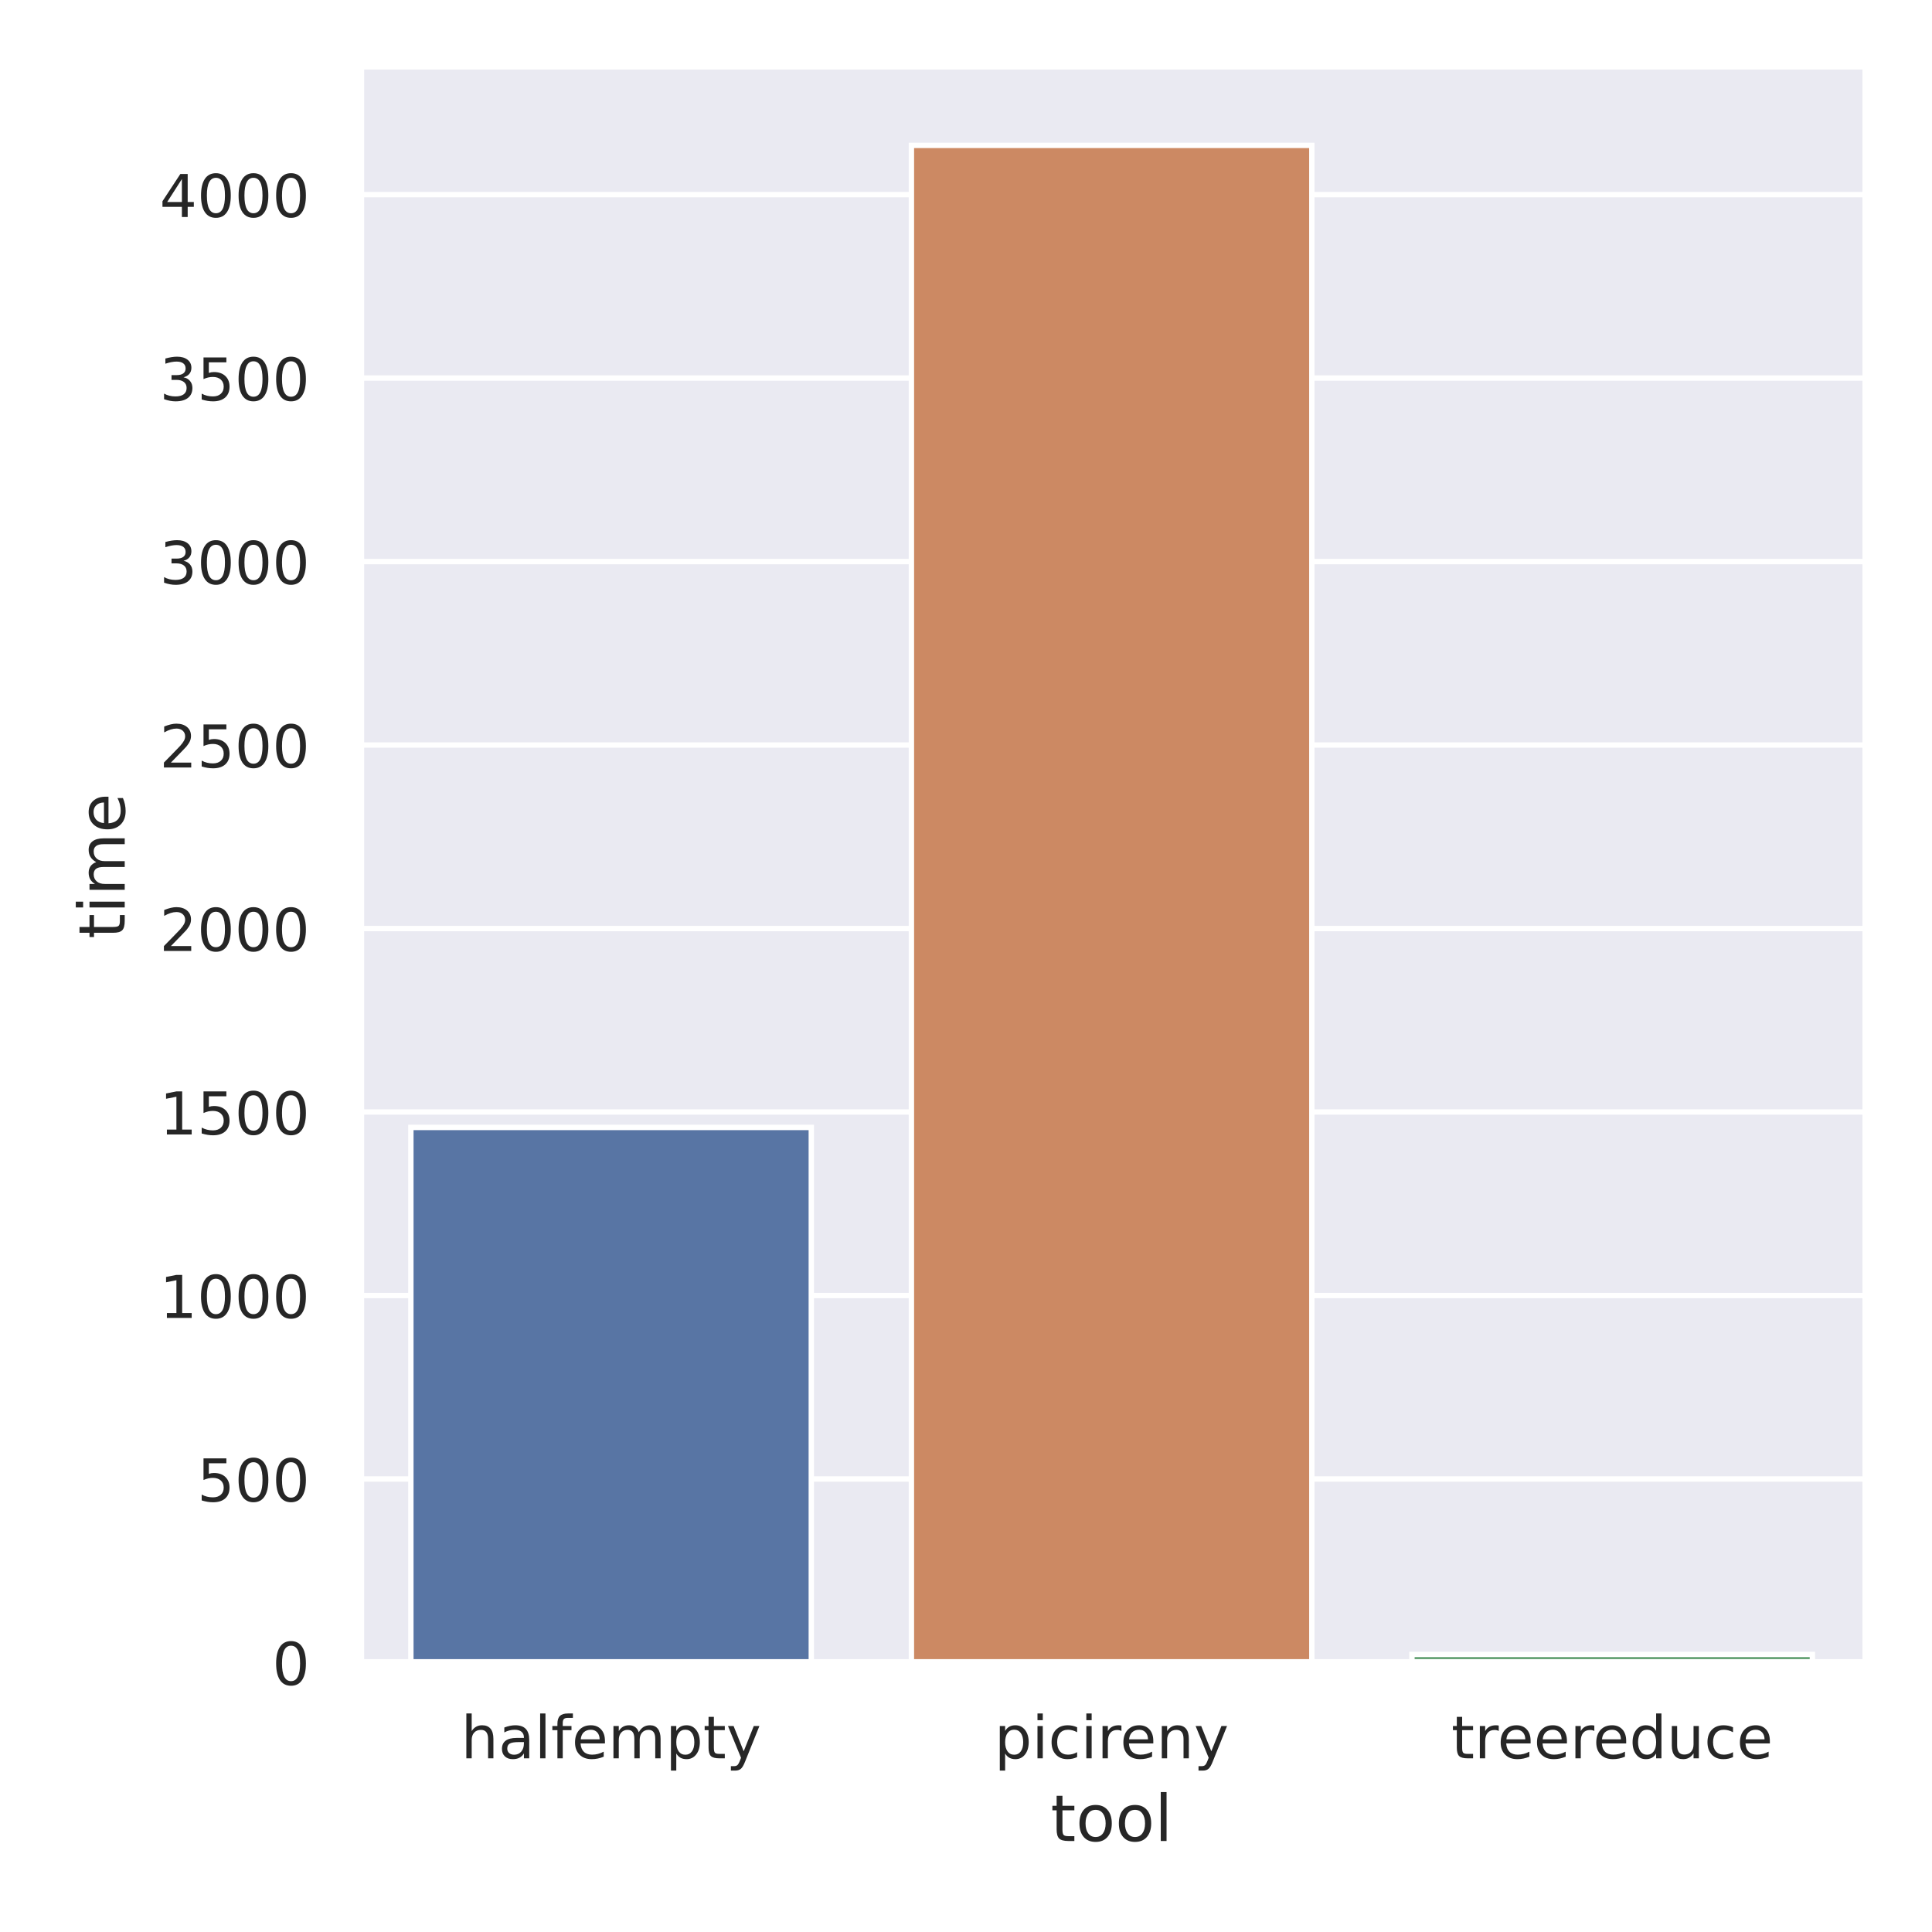
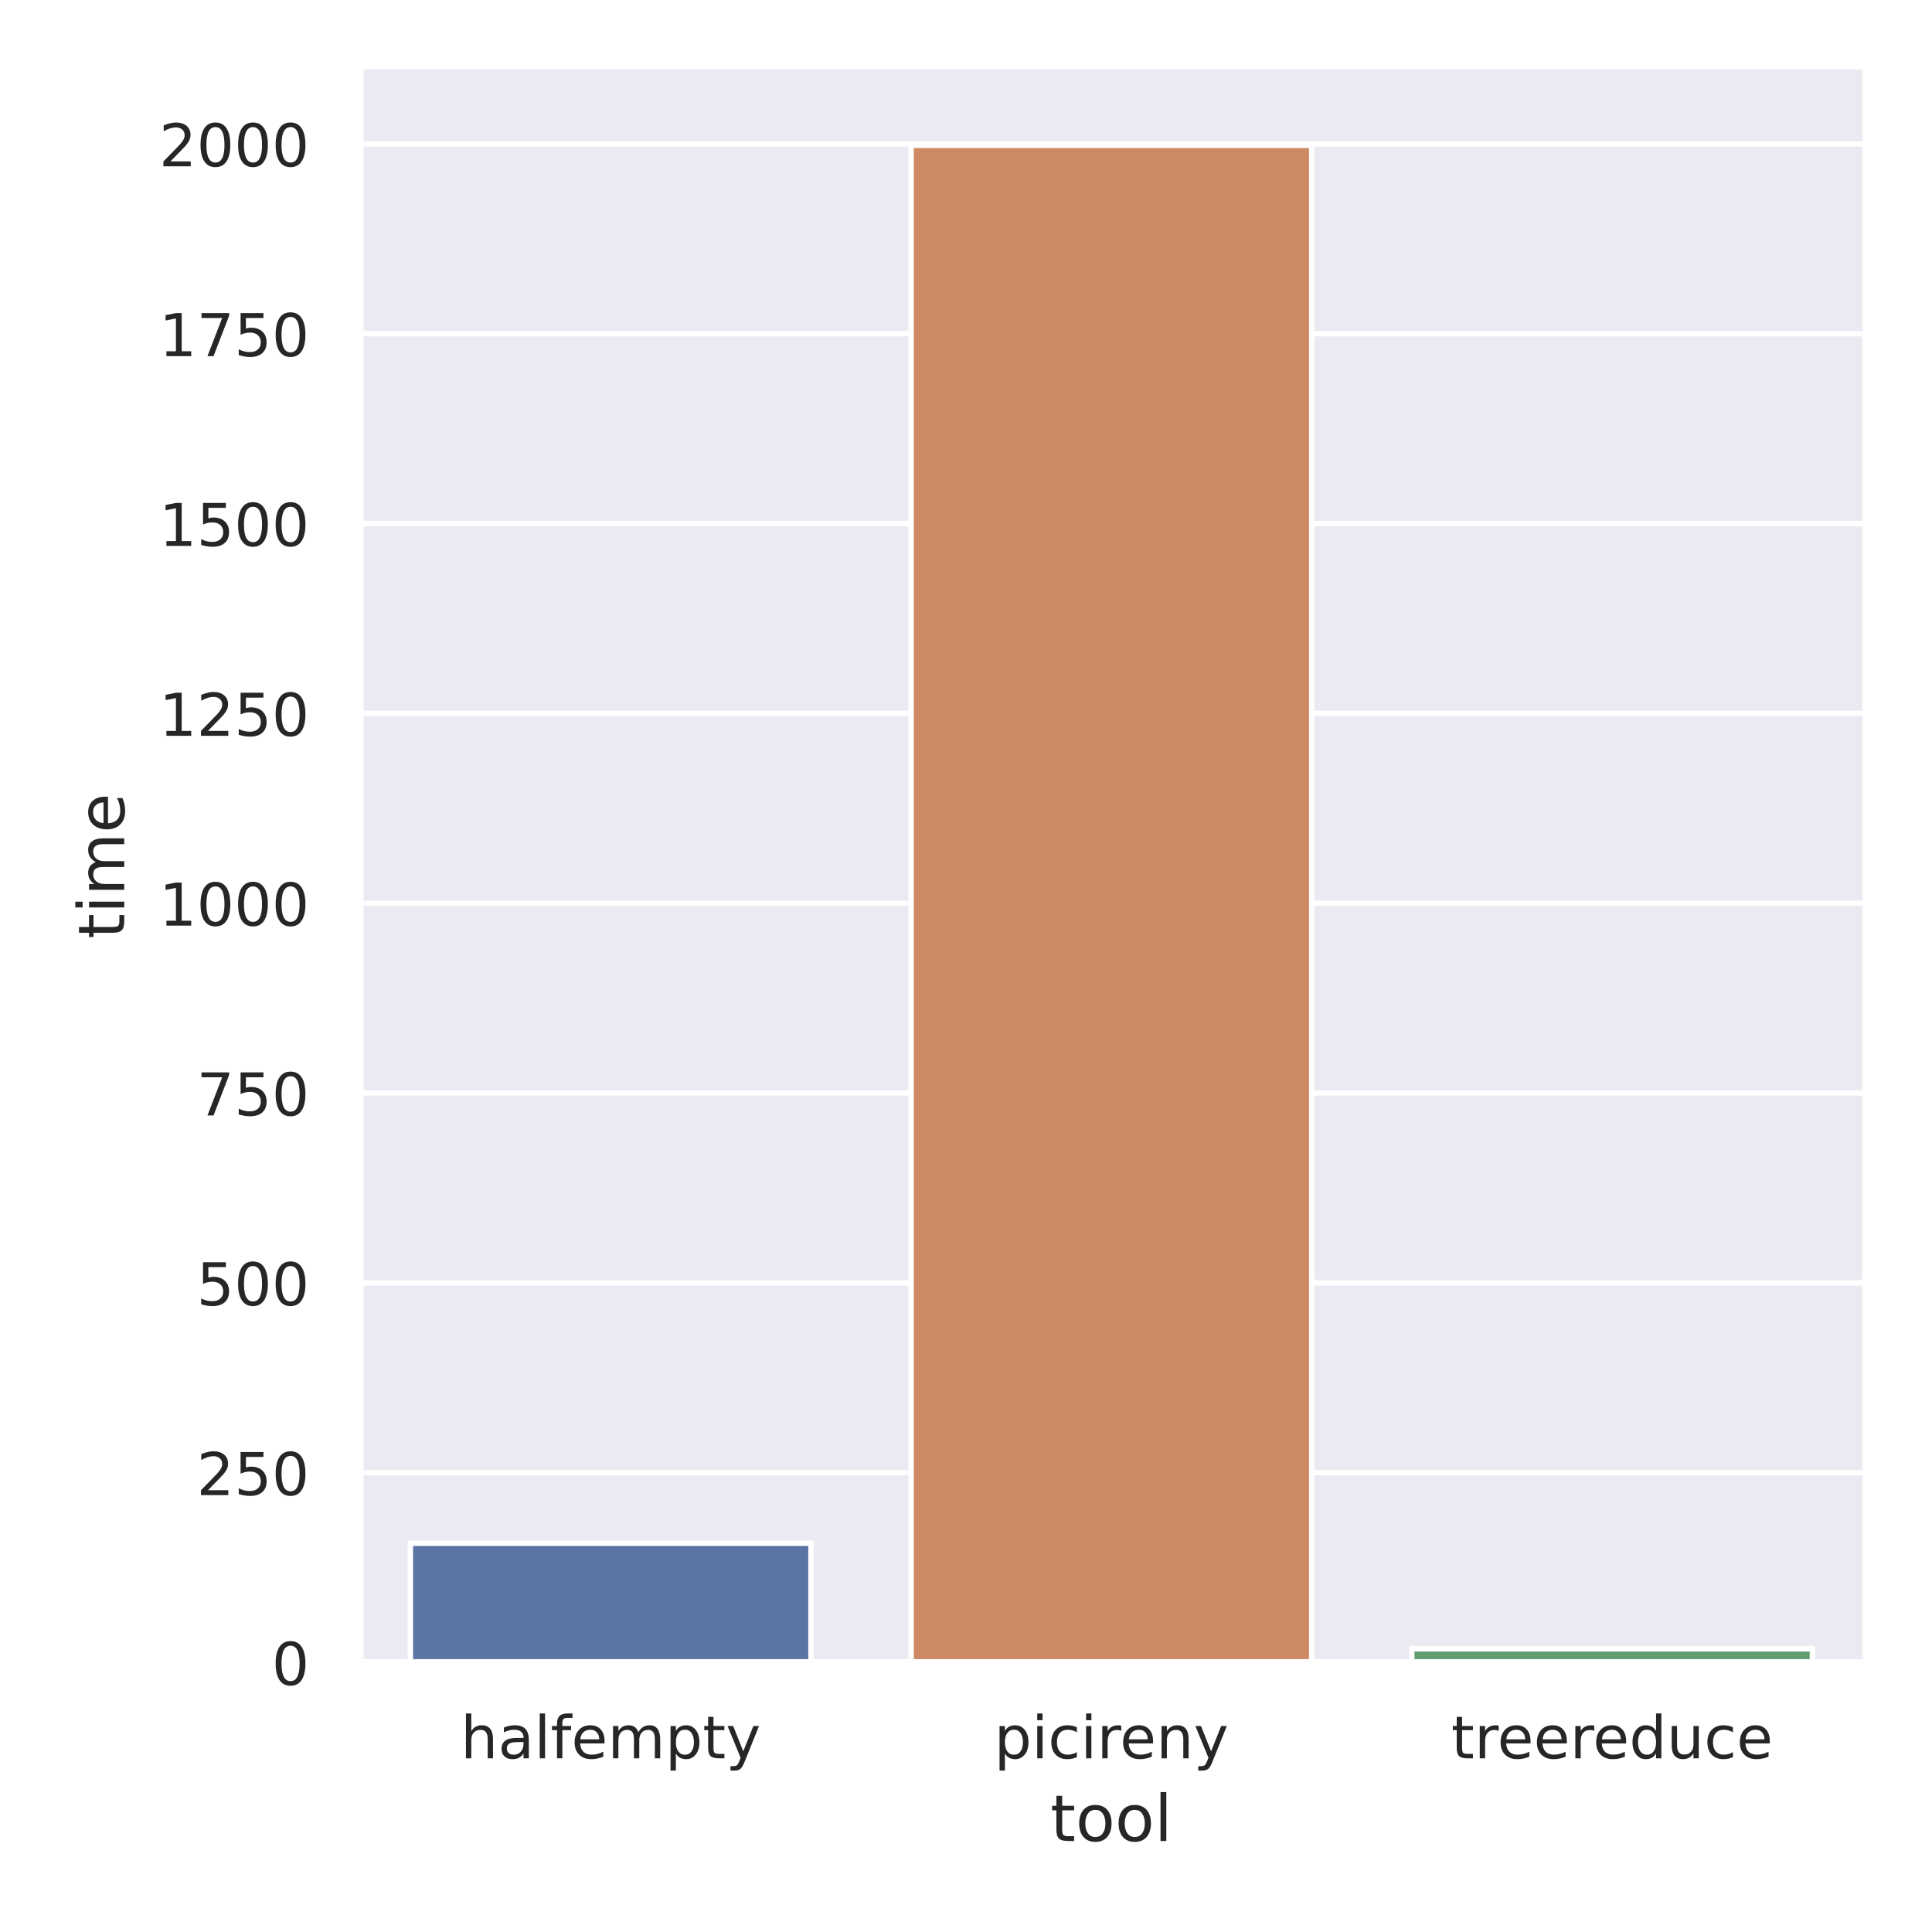
<svg xmlns="http://www.w3.org/2000/svg" xmlns:xlink="http://www.w3.org/1999/xlink" width="360pt" height="360pt" viewBox="0 0 360 360" version="1.1">
  <defs>
    <style type="text/css">*{stroke-linejoin: round; stroke-linecap: butt}</style>
  </defs>
  <g id="figure_1">
    <g id="patch_1">
      <path d="M 0 360  L 360 360  L 360 0  L 0 0  z " style="fill: #ffffff" />
    </g>
    <g id="axes_1">
      <g id="patch_2">
-         <path d="M 67.23 309.78  L 347.04 309.78  L 347.04 12.96  L 67.23 12.96  z " style="fill: #eaeaf2" />
+         <path d="M 67.14 309.78  L 347.04 309.78  L 347.04 12.96  L 67.14 12.96  z " style="fill: #eaeaf2" />
      </g>
      <g id="matplotlib.axis_1">
        <g id="xtick_1">
          <g id="text_1">
-             <g style="fill: #262626" transform="translate(85.90008 327.6383) scale(0.11 -0.11)">
+             <g style="fill: #262626" transform="translate(85.82508 327.6383) scale(0.11 -0.11)">
              <defs>
                <path id="DejaVuSans-68" d="M 3513 2113  L 3513 0  L 2938 0  L 2938 2094  Q 2938 2591 2744 2837  Q 2550 3084 2163 3084  Q 1697 3084 1428 2787  Q 1159 2491 1159 1978  L 1159 0  L 581 0  L 581 4863  L 1159 4863  L 1159 2956  Q 1366 3272 1645 3428  Q 1925 3584 2291 3584  Q 2894 3584 3203 3211  Q 3513 2838 3513 2113  z " transform="scale(0.015625)" />
                <path id="DejaVuSans-61" d="M 2194 1759  Q 1497 1759 1228 1600  Q 959 1441 959 1056  Q 959 750 1161 570  Q 1363 391 1709 391  Q 2188 391 2477 730  Q 2766 1069 2766 1631  L 2766 1759  L 2194 1759  z M 3341 1997  L 3341 0  L 2766 0  L 2766 531  Q 2569 213 2275 61  Q 1981 -91 1556 -91  Q 1019 -91 701 211  Q 384 513 384 1019  Q 384 1609 779 1909  Q 1175 2209 1959 2209  L 2766 2209  L 2766 2266  Q 2766 2663 2505 2880  Q 2244 3097 1772 3097  Q 1472 3097 1187 3025  Q 903 2953 641 2809  L 641 3341  Q 956 3463 1253 3523  Q 1550 3584 1831 3584  Q 2591 3584 2966 3190  Q 3341 2797 3341 1997  z " transform="scale(0.015625)" />
                <path id="DejaVuSans-6c" d="M 603 4863  L 1178 4863  L 1178 0  L 603 0  L 603 4863  z " transform="scale(0.015625)" />
                <path id="DejaVuSans-66" d="M 2375 4863  L 2375 4384  L 1825 4384  Q 1516 4384 1395 4259  Q 1275 4134 1275 3809  L 1275 3500  L 2222 3500  L 2222 3053  L 1275 3053  L 1275 0  L 697 0  L 697 3053  L 147 3053  L 147 3500  L 697 3500  L 697 3744  Q 697 4328 969 4595  Q 1241 4863 1831 4863  L 2375 4863  z " transform="scale(0.015625)" />
                <path id="DejaVuSans-65" d="M 3597 1894  L 3597 1613  L 953 1613  Q 991 1019 1311 708  Q 1631 397 2203 397  Q 2534 397 2845 478  Q 3156 559 3463 722  L 3463 178  Q 3153 47 2828 -22  Q 2503 -91 2169 -91  Q 1331 -91 842 396  Q 353 884 353 1716  Q 353 2575 817 3079  Q 1281 3584 2069 3584  Q 2775 3584 3186 3129  Q 3597 2675 3597 1894  z M 3022 2063  Q 3016 2534 2758 2815  Q 2500 3097 2075 3097  Q 1594 3097 1305 2825  Q 1016 2553 972 2059  L 3022 2063  z " transform="scale(0.015625)" />
                <path id="DejaVuSans-6d" d="M 3328 2828  Q 3544 3216 3844 3400  Q 4144 3584 4550 3584  Q 5097 3584 5394 3201  Q 5691 2819 5691 2113  L 5691 0  L 5113 0  L 5113 2094  Q 5113 2597 4934 2840  Q 4756 3084 4391 3084  Q 3944 3084 3684 2787  Q 3425 2491 3425 1978  L 3425 0  L 2847 0  L 2847 2094  Q 2847 2600 2669 2842  Q 2491 3084 2119 3084  Q 1678 3084 1418 2786  Q 1159 2488 1159 1978  L 1159 0  L 581 0  L 581 3500  L 1159 3500  L 1159 2956  Q 1356 3278 1631 3431  Q 1906 3584 2284 3584  Q 2666 3584 2933 3390  Q 3200 3197 3328 2828  z " transform="scale(0.015625)" />
                <path id="DejaVuSans-70" d="M 1159 525  L 1159 -1331  L 581 -1331  L 581 3500  L 1159 3500  L 1159 2969  Q 1341 3281 1617 3432  Q 1894 3584 2278 3584  Q 2916 3584 3314 3078  Q 3713 2572 3713 1747  Q 3713 922 3314 415  Q 2916 -91 2278 -91  Q 1894 -91 1617 61  Q 1341 213 1159 525  z M 3116 1747  Q 3116 2381 2855 2742  Q 2594 3103 2138 3103  Q 1681 3103 1420 2742  Q 1159 2381 1159 1747  Q 1159 1113 1420 752  Q 1681 391 2138 391  Q 2594 391 2855 752  Q 3116 1113 3116 1747  z " transform="scale(0.015625)" />
                <path id="DejaVuSans-74" d="M 1172 4494  L 1172 3500  L 2356 3500  L 2356 3053  L 1172 3053  L 1172 1153  Q 1172 725 1289 603  Q 1406 481 1766 481  L 2356 481  L 2356 0  L 1766 0  Q 1100 0 847 248  Q 594 497 594 1153  L 594 3053  L 172 3053  L 172 3500  L 594 3500  L 594 4494  L 1172 4494  z " transform="scale(0.015625)" />
                <path id="DejaVuSans-79" d="M 2059 -325  Q 1816 -950 1584 -1140  Q 1353 -1331 966 -1331  L 506 -1331  L 506 -850  L 844 -850  Q 1081 -850 1212 -737  Q 1344 -625 1503 -206  L 1606 56  L 191 3500  L 800 3500  L 1894 763  L 2988 3500  L 3597 3500  L 2059 -325  z " transform="scale(0.015625)" />
              </defs>
              <use xlink:href="#DejaVuSans-68" />
              <use xlink:href="#DejaVuSans-61" x="63.379" />
              <use xlink:href="#DejaVuSans-6c" x="124.658" />
              <use xlink:href="#DejaVuSans-66" x="152.441" />
              <use xlink:href="#DejaVuSans-65" x="187.646" />
              <use xlink:href="#DejaVuSans-6d" x="249.17" />
              <use xlink:href="#DejaVuSans-70" x="346.582" />
              <use xlink:href="#DejaVuSans-74" x="410.059" />
              <use xlink:href="#DejaVuSans-79" x="449.268" />
            </g>
          </g>
        </g>
        <g id="xtick_2">
          <g id="text_2">
-             <g style="fill: #262626" transform="translate(185.3009 327.6383) scale(0.11 -0.11)">
+             <g style="fill: #262626" transform="translate(185.2559 327.6383) scale(0.11 -0.11)">
              <defs>
                <path id="DejaVuSans-69" d="M 603 3500  L 1178 3500  L 1178 0  L 603 0  L 603 3500  z M 603 4863  L 1178 4863  L 1178 4134  L 603 4134  L 603 4863  z " transform="scale(0.015625)" />
                <path id="DejaVuSans-63" d="M 3122 3366  L 3122 2828  Q 2878 2963 2633 3030  Q 2388 3097 2138 3097  Q 1578 3097 1268 2742  Q 959 2388 959 1747  Q 959 1106 1268 751  Q 1578 397 2138 397  Q 2388 397 2633 464  Q 2878 531 3122 666  L 3122 134  Q 2881 22 2623 -34  Q 2366 -91 2075 -91  Q 1284 -91 818 406  Q 353 903 353 1747  Q 353 2603 823 3093  Q 1294 3584 2113 3584  Q 2378 3584 2631 3529  Q 2884 3475 3122 3366  z " transform="scale(0.015625)" />
                <path id="DejaVuSans-72" d="M 2631 2963  Q 2534 3019 2420 3045  Q 2306 3072 2169 3072  Q 1681 3072 1420 2755  Q 1159 2438 1159 1844  L 1159 0  L 581 0  L 581 3500  L 1159 3500  L 1159 2956  Q 1341 3275 1631 3429  Q 1922 3584 2338 3584  Q 2397 3584 2469 3576  Q 2541 3569 2628 3553  L 2631 2963  z " transform="scale(0.015625)" />
                <path id="DejaVuSans-6e" d="M 3513 2113  L 3513 0  L 2938 0  L 2938 2094  Q 2938 2591 2744 2837  Q 2550 3084 2163 3084  Q 1697 3084 1428 2787  Q 1159 2491 1159 1978  L 1159 0  L 581 0  L 581 3500  L 1159 3500  L 1159 2956  Q 1366 3272 1645 3428  Q 1925 3584 2291 3584  Q 2894 3584 3203 3211  Q 3513 2838 3513 2113  z " transform="scale(0.015625)" />
              </defs>
              <use xlink:href="#DejaVuSans-70" />
              <use xlink:href="#DejaVuSans-69" x="63.477" />
              <use xlink:href="#DejaVuSans-63" x="91.26" />
              <use xlink:href="#DejaVuSans-69" x="146.24" />
              <use xlink:href="#DejaVuSans-72" x="174.023" />
              <use xlink:href="#DejaVuSans-65" x="212.887" />
              <use xlink:href="#DejaVuSans-6e" x="274.41" />
              <use xlink:href="#DejaVuSans-79" x="337.789" />
            </g>
          </g>
        </g>
        <g id="xtick_3">
          <g id="text_3">
-             <g style="fill: #262626" transform="translate(270.436 327.6383) scale(0.11 -0.11)">
+             <g style="fill: #262626" transform="translate(270.421 327.6383) scale(0.11 -0.11)">
              <defs>
                <path id="DejaVuSans-64" d="M 2906 2969  L 2906 4863  L 3481 4863  L 3481 0  L 2906 0  L 2906 525  Q 2725 213 2448 61  Q 2172 -91 1784 -91  Q 1150 -91 751 415  Q 353 922 353 1747  Q 353 2572 751 3078  Q 1150 3584 1784 3584  Q 2172 3584 2448 3432  Q 2725 3281 2906 2969  z M 947 1747  Q 947 1113 1208 752  Q 1469 391 1925 391  Q 2381 391 2643 752  Q 2906 1113 2906 1747  Q 2906 2381 2643 2742  Q 2381 3103 1925 3103  Q 1469 3103 1208 2742  Q 947 2381 947 1747  z " transform="scale(0.015625)" />
                <path id="DejaVuSans-75" d="M 544 1381  L 544 3500  L 1119 3500  L 1119 1403  Q 1119 906 1312 657  Q 1506 409 1894 409  Q 2359 409 2629 706  Q 2900 1003 2900 1516  L 2900 3500  L 3475 3500  L 3475 0  L 2900 0  L 2900 538  Q 2691 219 2414 64  Q 2138 -91 1772 -91  Q 1169 -91 856 284  Q 544 659 544 1381  z M 1991 3584  L 1991 3584  z " transform="scale(0.015625)" />
              </defs>
              <use xlink:href="#DejaVuSans-74" />
              <use xlink:href="#DejaVuSans-72" x="39.209" />
              <use xlink:href="#DejaVuSans-65" x="78.072" />
              <use xlink:href="#DejaVuSans-65" x="139.596" />
              <use xlink:href="#DejaVuSans-72" x="201.119" />
              <use xlink:href="#DejaVuSans-65" x="239.982" />
              <use xlink:href="#DejaVuSans-64" x="301.506" />
              <use xlink:href="#DejaVuSans-75" x="364.982" />
              <use xlink:href="#DejaVuSans-63" x="428.361" />
              <use xlink:href="#DejaVuSans-65" x="483.342" />
            </g>
          </g>
        </g>
        <g id="text_4">
-           <g style="fill: #262626" transform="translate(195.7734 343.0441) scale(0.12 -0.12)">
+           <g style="fill: #262626" transform="translate(195.7284 343.0441) scale(0.12 -0.12)">
            <defs>
              <path id="DejaVuSans-6f" d="M 1959 3097  Q 1497 3097 1228 2736  Q 959 2375 959 1747  Q 959 1119 1226 758  Q 1494 397 1959 397  Q 2419 397 2687 759  Q 2956 1122 2956 1747  Q 2956 2369 2687 2733  Q 2419 3097 1959 3097  z M 1959 3584  Q 2709 3584 3137 3096  Q 3566 2609 3566 1747  Q 3566 888 3137 398  Q 2709 -91 1959 -91  Q 1206 -91 779 398  Q 353 888 353 1747  Q 353 2609 779 3096  Q 1206 3584 1959 3584  z " transform="scale(0.015625)" />
            </defs>
            <use xlink:href="#DejaVuSans-74" />
            <use xlink:href="#DejaVuSans-6f" x="39.209" />
            <use xlink:href="#DejaVuSans-6f" x="100.391" />
            <use xlink:href="#DejaVuSans-6c" x="161.572" />
          </g>
        </g>
      </g>
      <g id="matplotlib.axis_2">
        <g id="ytick_1">
          <g id="line2d_1">
-             <path d="M 67.23 309.78  L 347.04 309.78  " clip-path="url(#p8e87e2374d)" style="fill: none; stroke: #ffffff; stroke-linecap: round" />
+             <path d="M 67.14 309.78  L 347.04 309.78  " clip-path="url(#p341ae7fd52)" style="fill: none; stroke: #ffffff; stroke-linecap: round" />
          </g>
          <g id="text_5">
-             <g style="fill: #262626" transform="translate(50.73125 313.9591) scale(0.11 -0.11)">
+             <g style="fill: #262626" transform="translate(50.64125 313.9591) scale(0.11 -0.11)">
              <defs>
                <path id="DejaVuSans-30" d="M 2034 4250  Q 1547 4250 1301 3770  Q 1056 3291 1056 2328  Q 1056 1369 1301 889  Q 1547 409 2034 409  Q 2525 409 2770 889  Q 3016 1369 3016 2328  Q 3016 3291 2770 3770  Q 2525 4250 2034 4250  z M 2034 4750  Q 2819 4750 3233 4129  Q 3647 3509 3647 2328  Q 3647 1150 3233 529  Q 2819 -91 2034 -91  Q 1250 -91 836 529  Q 422 1150 422 2328  Q 422 3509 836 4129  Q 1250 4750 2034 4750  z " transform="scale(0.015625)" />
              </defs>
              <use xlink:href="#DejaVuSans-30" />
            </g>
          </g>
        </g>
        <g id="ytick_2">
          <g id="line2d_2">
-             <path d="M 67.23 275.59  L 347.04 275.59  " clip-path="url(#p8e87e2374d)" style="fill: none; stroke: #ffffff; stroke-linecap: round" />
+             <path d="M 67.14 274.409  L 347.04 274.409  " clip-path="url(#p341ae7fd52)" style="fill: none; stroke: #ffffff; stroke-linecap: round" />
          </g>
          <g id="text_6">
-             <g style="fill: #262626" transform="translate(36.73375 279.7688) scale(0.11 -0.11)">
-               <defs>
+             <g style="fill: #262626" transform="translate(36.64375 278.5881) scale(0.11 -0.11)">
+               <defs>
+                 <path id="DejaVuSans-32" d="M 1228 531  L 3431 531  L 3431 0  L 469 0  L 469 531  Q 828 903 1448 1529  Q 2069 2156 2228 2338  Q 2531 2678 2651 2914  Q 2772 3150 2772 3378  Q 2772 3750 2511 3984  Q 2250 4219 1831 4219  Q 1534 4219 1204 4116  Q 875 4013 500 3803  L 500 4441  Q 881 4594 1212 4672  Q 1544 4750 1819 4750  Q 2544 4750 2975 4387  Q 3406 4025 3406 3419  Q 3406 3131 3298 2873  Q 3191 2616 2906 2266  Q 2828 2175 2409 1742  Q 1991 1309 1228 531  z " transform="scale(0.015625)" />
                <path id="DejaVuSans-35" d="M 691 4666  L 3169 4666  L 3169 4134  L 1269 4134  L 1269 2991  Q 1406 3038 1543 3061  Q 1681 3084 1819 3084  Q 2600 3084 3056 2656  Q 3513 2228 3513 1497  Q 3513 744 3044 326  Q 2575 -91 1722 -91  Q 1428 -91 1123 -41  Q 819 9 494 109  L 494 744  Q 775 591 1075 516  Q 1375 441 1709 441  Q 2250 441 2565 725  Q 2881 1009 2881 1497  Q 2881 1984 2565 2268  Q 2250 2553 1709 2553  Q 1456 2553 1204 2497  Q 953 2441 691 2322  L 691 4666  z " transform="scale(0.015625)" />
              </defs>
+               <use xlink:href="#DejaVuSans-32" />
+               <use xlink:href="#DejaVuSans-35" x="63.623" />
+               <use xlink:href="#DejaVuSans-30" x="127.246" />
+             </g>
+           </g>
+         </g>
+         <g id="ytick_3">
+           <g id="line2d_3">
+             <path d="M 67.14 239.038  L 347.04 239.038  " clip-path="url(#p341ae7fd52)" style="fill: none; stroke: #ffffff; stroke-linecap: round" />
+           </g>
+           <g id="text_7">
+             <g style="fill: #262626" transform="translate(36.64375 243.217) scale(0.11 -0.11)">
              <use xlink:href="#DejaVuSans-35" />
              <use xlink:href="#DejaVuSans-30" x="63.623" />
              <use xlink:href="#DejaVuSans-30" x="127.246" />
            </g>
          </g>
        </g>
-         <g id="ytick_3">
-           <g id="line2d_3">
-             <path d="M 67.23 241.399  L 347.04 241.399  " clip-path="url(#p8e87e2374d)" style="fill: none; stroke: #ffffff; stroke-linecap: round" />
-           </g>
-           <g id="text_7">
-             <g style="fill: #262626" transform="translate(29.735 245.5785) scale(0.11 -0.11)">
-               <defs>
-                 <path id="DejaVuSans-31" d="M 794 531  L 1825 531  L 1825 4091  L 703 3866  L 703 4441  L 1819 4666  L 2450 4666  L 2450 531  L 3481 531  L 3481 0  L 794 0  L 794 531  z " transform="scale(0.015625)" />
-               </defs>
-               <use xlink:href="#DejaVuSans-31" />
-               <use xlink:href="#DejaVuSans-30" x="63.623" />
-               <use xlink:href="#DejaVuSans-30" x="127.246" />
-               <use xlink:href="#DejaVuSans-30" x="190.869" />
-             </g>
-           </g>
-         </g>
        <g id="ytick_4">
          <g id="line2d_4">
-             <path d="M 67.23 207.209  L 347.04 207.209  " clip-path="url(#p8e87e2374d)" style="fill: none; stroke: #ffffff; stroke-linecap: round" />
+             <path d="M 67.14 203.667  L 347.04 203.667  " clip-path="url(#p341ae7fd52)" style="fill: none; stroke: #ffffff; stroke-linecap: round" />
          </g>
          <g id="text_8">
-             <g style="fill: #262626" transform="translate(29.735 211.3881) scale(0.11 -0.11)">
-               <use xlink:href="#DejaVuSans-31" />
+             <g style="fill: #262626" transform="translate(36.64375 207.8459) scale(0.11 -0.11)">
+               <defs>
+                 <path id="DejaVuSans-37" d="M 525 4666  L 3525 4666  L 3525 4397  L 1831 0  L 1172 0  L 2766 4134  L 525 4134  L 525 4666  z " transform="scale(0.015625)" />
+               </defs>
+               <use xlink:href="#DejaVuSans-37" />
              <use xlink:href="#DejaVuSans-35" x="63.623" />
              <use xlink:href="#DejaVuSans-30" x="127.246" />
-               <use xlink:href="#DejaVuSans-30" x="190.869" />
            </g>
          </g>
        </g>
        <g id="ytick_5">
          <g id="line2d_5">
-             <path d="M 67.23 173.019  L 347.04 173.019  " clip-path="url(#p8e87e2374d)" style="fill: none; stroke: #ffffff; stroke-linecap: round" />
+             <path d="M 67.14 168.296  L 347.04 168.296  " clip-path="url(#p341ae7fd52)" style="fill: none; stroke: #ffffff; stroke-linecap: round" />
          </g>
          <g id="text_9">
-             <g style="fill: #262626" transform="translate(29.735 177.1978) scale(0.11 -0.11)">
-               <defs>
-                 <path id="DejaVuSans-32" d="M 1228 531  L 3431 531  L 3431 0  L 469 0  L 469 531  Q 828 903 1448 1529  Q 2069 2156 2228 2338  Q 2531 2678 2651 2914  Q 2772 3150 2772 3378  Q 2772 3750 2511 3984  Q 2250 4219 1831 4219  Q 1534 4219 1204 4116  Q 875 4013 500 3803  L 500 4441  Q 881 4594 1212 4672  Q 1544 4750 1819 4750  Q 2544 4750 2975 4387  Q 3406 4025 3406 3419  Q 3406 3131 3298 2873  Q 3191 2616 2906 2266  Q 2828 2175 2409 1742  Q 1991 1309 1228 531  z " transform="scale(0.015625)" />
-               </defs>
+             <g style="fill: #262626" transform="translate(29.645 172.4748) scale(0.11 -0.11)">
+               <defs>
+                 <path id="DejaVuSans-31" d="M 794 531  L 1825 531  L 1825 4091  L 703 3866  L 703 4441  L 1819 4666  L 2450 4666  L 2450 531  L 3481 531  L 3481 0  L 794 0  L 794 531  z " transform="scale(0.015625)" />
+               </defs>
+               <use xlink:href="#DejaVuSans-31" />
+               <use xlink:href="#DejaVuSans-30" x="63.623" />
+               <use xlink:href="#DejaVuSans-30" x="127.246" />
+               <use xlink:href="#DejaVuSans-30" x="190.869" />
+             </g>
+           </g>
+         </g>
+         <g id="ytick_6">
+           <g id="line2d_6">
+             <path d="M 67.14 132.925  L 347.04 132.925  " clip-path="url(#p341ae7fd52)" style="fill: none; stroke: #ffffff; stroke-linecap: round" />
+           </g>
+           <g id="text_10">
+             <g style="fill: #262626" transform="translate(29.645 137.1037) scale(0.11 -0.11)">
+               <use xlink:href="#DejaVuSans-31" />
+               <use xlink:href="#DejaVuSans-32" x="63.623" />
+               <use xlink:href="#DejaVuSans-35" x="127.246" />
+               <use xlink:href="#DejaVuSans-30" x="190.869" />
+             </g>
+           </g>
+         </g>
+         <g id="ytick_7">
+           <g id="line2d_7">
+             <path d="M 67.14 97.553  L 347.04 97.553  " clip-path="url(#p341ae7fd52)" style="fill: none; stroke: #ffffff; stroke-linecap: round" />
+           </g>
+           <g id="text_11">
+             <g style="fill: #262626" transform="translate(29.645 101.7326) scale(0.11 -0.11)">
+               <use xlink:href="#DejaVuSans-31" />
+               <use xlink:href="#DejaVuSans-35" x="63.623" />
+               <use xlink:href="#DejaVuSans-30" x="127.246" />
+               <use xlink:href="#DejaVuSans-30" x="190.869" />
+             </g>
+           </g>
+         </g>
+         <g id="ytick_8">
+           <g id="line2d_8">
+             <path d="M 67.14 62.182  L 347.04 62.182  " clip-path="url(#p341ae7fd52)" style="fill: none; stroke: #ffffff; stroke-linecap: round" />
+           </g>
+           <g id="text_12">
+             <g style="fill: #262626" transform="translate(29.645 66.36154) scale(0.11 -0.11)">
+               <use xlink:href="#DejaVuSans-31" />
+               <use xlink:href="#DejaVuSans-37" x="63.623" />
+               <use xlink:href="#DejaVuSans-35" x="127.246" />
+               <use xlink:href="#DejaVuSans-30" x="190.869" />
+             </g>
+           </g>
+         </g>
+         <g id="ytick_9">
+           <g id="line2d_9">
+             <path d="M 67.14 26.811  L 347.04 26.811  " clip-path="url(#p341ae7fd52)" style="fill: none; stroke: #ffffff; stroke-linecap: round" />
+           </g>
+           <g id="text_13">
+             <g style="fill: #262626" transform="translate(29.645 30.99046) scale(0.11 -0.11)">
              <use xlink:href="#DejaVuSans-32" />
              <use xlink:href="#DejaVuSans-30" x="63.623" />
              <use xlink:href="#DejaVuSans-30" x="127.246" />
              <use xlink:href="#DejaVuSans-30" x="190.869" />
            </g>
          </g>
        </g>
-         <g id="ytick_6">
-           <g id="line2d_6">
-             <path d="M 67.23 138.828  L 347.04 138.828  " clip-path="url(#p8e87e2374d)" style="fill: none; stroke: #ffffff; stroke-linecap: round" />
-           </g>
-           <g id="text_10">
-             <g style="fill: #262626" transform="translate(29.735 143.0075) scale(0.11 -0.11)">
-               <use xlink:href="#DejaVuSans-32" />
-               <use xlink:href="#DejaVuSans-35" x="63.623" />
-               <use xlink:href="#DejaVuSans-30" x="127.246" />
-               <use xlink:href="#DejaVuSans-30" x="190.869" />
-             </g>
-           </g>
-         </g>
-         <g id="ytick_7">
-           <g id="line2d_7">
-             <path d="M 67.23 104.638  L 347.04 104.638  " clip-path="url(#p8e87e2374d)" style="fill: none; stroke: #ffffff; stroke-linecap: round" />
-           </g>
-           <g id="text_11">
-             <g style="fill: #262626" transform="translate(29.735 108.8171) scale(0.11 -0.11)">
-               <defs>
-                 <path id="DejaVuSans-33" d="M 2597 2516  Q 3050 2419 3304 2112  Q 3559 1806 3559 1356  Q 3559 666 3084 287  Q 2609 -91 1734 -91  Q 1441 -91 1130 -33  Q 819 25 488 141  L 488 750  Q 750 597 1062 519  Q 1375 441 1716 441  Q 2309 441 2620 675  Q 2931 909 2931 1356  Q 2931 1769 2642 2001  Q 2353 2234 1838 2234  L 1294 2234  L 1294 2753  L 1863 2753  Q 2328 2753 2575 2939  Q 2822 3125 2822 3475  Q 2822 3834 2567 4026  Q 2313 4219 1838 4219  Q 1578 4219 1281 4162  Q 984 4106 628 3988  L 628 4550  Q 988 4650 1302 4700  Q 1616 4750 1894 4750  Q 2613 4750 3031 4423  Q 3450 4097 3450 3541  Q 3450 3153 3228 2886  Q 3006 2619 2597 2516  z " transform="scale(0.015625)" />
-               </defs>
-               <use xlink:href="#DejaVuSans-33" />
-               <use xlink:href="#DejaVuSans-30" x="63.623" />
-               <use xlink:href="#DejaVuSans-30" x="127.246" />
-               <use xlink:href="#DejaVuSans-30" x="190.869" />
-             </g>
-           </g>
-         </g>
-         <g id="ytick_8">
-           <g id="line2d_8">
-             <path d="M 67.23 70.448  L 347.04 70.448  " clip-path="url(#p8e87e2374d)" style="fill: none; stroke: #ffffff; stroke-linecap: round" />
-           </g>
-           <g id="text_12">
-             <g style="fill: #262626" transform="translate(29.735 74.62677) scale(0.11 -0.11)">
-               <use xlink:href="#DejaVuSans-33" />
-               <use xlink:href="#DejaVuSans-35" x="63.623" />
-               <use xlink:href="#DejaVuSans-30" x="127.246" />
-               <use xlink:href="#DejaVuSans-30" x="190.869" />
-             </g>
-           </g>
-         </g>
-         <g id="ytick_9">
-           <g id="line2d_9">
-             <path d="M 67.23 36.257  L 347.04 36.257  " clip-path="url(#p8e87e2374d)" style="fill: none; stroke: #ffffff; stroke-linecap: round" />
-           </g>
-           <g id="text_13">
-             <g style="fill: #262626" transform="translate(29.735 40.43644) scale(0.11 -0.11)">
-               <defs>
-                 <path id="DejaVuSans-34" d="M 2419 4116  L 825 1625  L 2419 1625  L 2419 4116  z M 2253 4666  L 3047 4666  L 3047 1625  L 3713 1625  L 3713 1100  L 3047 1100  L 3047 0  L 2419 0  L 2419 1100  L 313 1100  L 313 1709  L 2253 4666  z " transform="scale(0.015625)" />
-               </defs>
-               <use xlink:href="#DejaVuSans-34" />
-               <use xlink:href="#DejaVuSans-30" x="63.623" />
-               <use xlink:href="#DejaVuSans-30" x="127.246" />
-               <use xlink:href="#DejaVuSans-30" x="190.869" />
-             </g>
-           </g>
-         </g>
        <g id="text_14">
-           <g style="fill: #262626" transform="translate(23.23937 174.9253) rotate(-90) scale(0.12 -0.12)">
+           <g style="fill: #262626" transform="translate(23.14937 174.9253) rotate(-90) scale(0.12 -0.12)">
            <use xlink:href="#DejaVuSans-74" />
            <use xlink:href="#DejaVuSans-69" x="39.209" />
            <use xlink:href="#DejaVuSans-6d" x="66.992" />
            <use xlink:href="#DejaVuSans-65" x="164.404" />
          </g>
        </g>
      </g>
      <g id="patch_3">
-         <path d="M 76.557 309.78  L 151.173 309.78  L 151.173 210.081  L 76.557 210.081  z " clip-path="url(#p8e87e2374d)" style="fill: #5875a4; stroke: #ffffff; stroke-linejoin: miter" />
+         <path d="M 76.47 309.78  L 151.11 309.78  L 151.11 287.567  L 76.47 287.567  z " clip-path="url(#p341ae7fd52)" style="fill: #5875a4; stroke: #ffffff; stroke-linejoin: miter" />
      </g>
      <g id="patch_4">
-         <path d="M 169.827 309.78  L 244.443 309.78  L 244.443 27.094  L 169.827 27.094  z " clip-path="url(#p8e87e2374d)" style="fill: #cc8963; stroke: #ffffff; stroke-linejoin: miter" />
+         <path d="M 169.77 309.78  L 244.41 309.78  L 244.41 27.094  L 169.77 27.094  z " clip-path="url(#p341ae7fd52)" style="fill: #cc8963; stroke: #ffffff; stroke-linejoin: miter" />
      </g>
      <g id="patch_5">
-         <path d="M 263.097 309.78  L 337.713 309.78  L 337.713 308.276  L 263.097 308.276  z " clip-path="url(#p8e87e2374d)" style="fill: #5f9e6e; stroke: #ffffff; stroke-linejoin: miter" />
+         <path d="M 263.07 309.78  L 337.71 309.78  L 337.71 307.233  L 263.07 307.233  z " clip-path="url(#p341ae7fd52)" style="fill: #5f9e6e; stroke: #ffffff; stroke-linejoin: miter" />
      </g>
      <g id="line2d_10">
-         <path clip-path="url(#p8e87e2374d)" style="fill: none; stroke: #424242; stroke-width: 2.7; stroke-linecap: round" />
+         <path clip-path="url(#p341ae7fd52)" style="fill: none; stroke: #424242; stroke-width: 2.7; stroke-linecap: round" />
      </g>
      <g id="line2d_11">
-         <path clip-path="url(#p8e87e2374d)" style="fill: none; stroke: #424242; stroke-width: 2.7; stroke-linecap: round" />
+         <path clip-path="url(#p341ae7fd52)" style="fill: none; stroke: #424242; stroke-width: 2.7; stroke-linecap: round" />
      </g>
      <g id="line2d_12">
-         <path clip-path="url(#p8e87e2374d)" style="fill: none; stroke: #424242; stroke-width: 2.7; stroke-linecap: round" />
+         <path clip-path="url(#p341ae7fd52)" style="fill: none; stroke: #424242; stroke-width: 2.7; stroke-linecap: round" />
      </g>
      <g id="patch_6">
-         <path d="M 67.23 309.78  L 67.23 12.96  " style="fill: none; stroke: #ffffff; stroke-width: 1.25; stroke-linejoin: miter; stroke-linecap: square" />
+         <path d="M 67.14 309.78  L 67.14 12.96  " style="fill: none; stroke: #ffffff; stroke-width: 1.25; stroke-linejoin: miter; stroke-linecap: square" />
      </g>
      <g id="patch_7">
-         <path d="M 67.23 309.78  L 347.04 309.78  " style="fill: none; stroke: #ffffff; stroke-width: 1.25; stroke-linejoin: miter; stroke-linecap: square" />
+         <path d="M 67.14 309.78  L 347.04 309.78  " style="fill: none; stroke: #ffffff; stroke-width: 1.25; stroke-linejoin: miter; stroke-linecap: square" />
      </g>
    </g>
  </g>
  <defs>
-     <clipPath id="p8e87e2374d">
-       <rect x="67.23" y="12.96" width="279.81" height="296.82" />
+     <clipPath id="p341ae7fd52">
+       <rect x="67.14" y="12.96" width="279.9" height="296.82" />
    </clipPath>
  </defs>
</svg>
